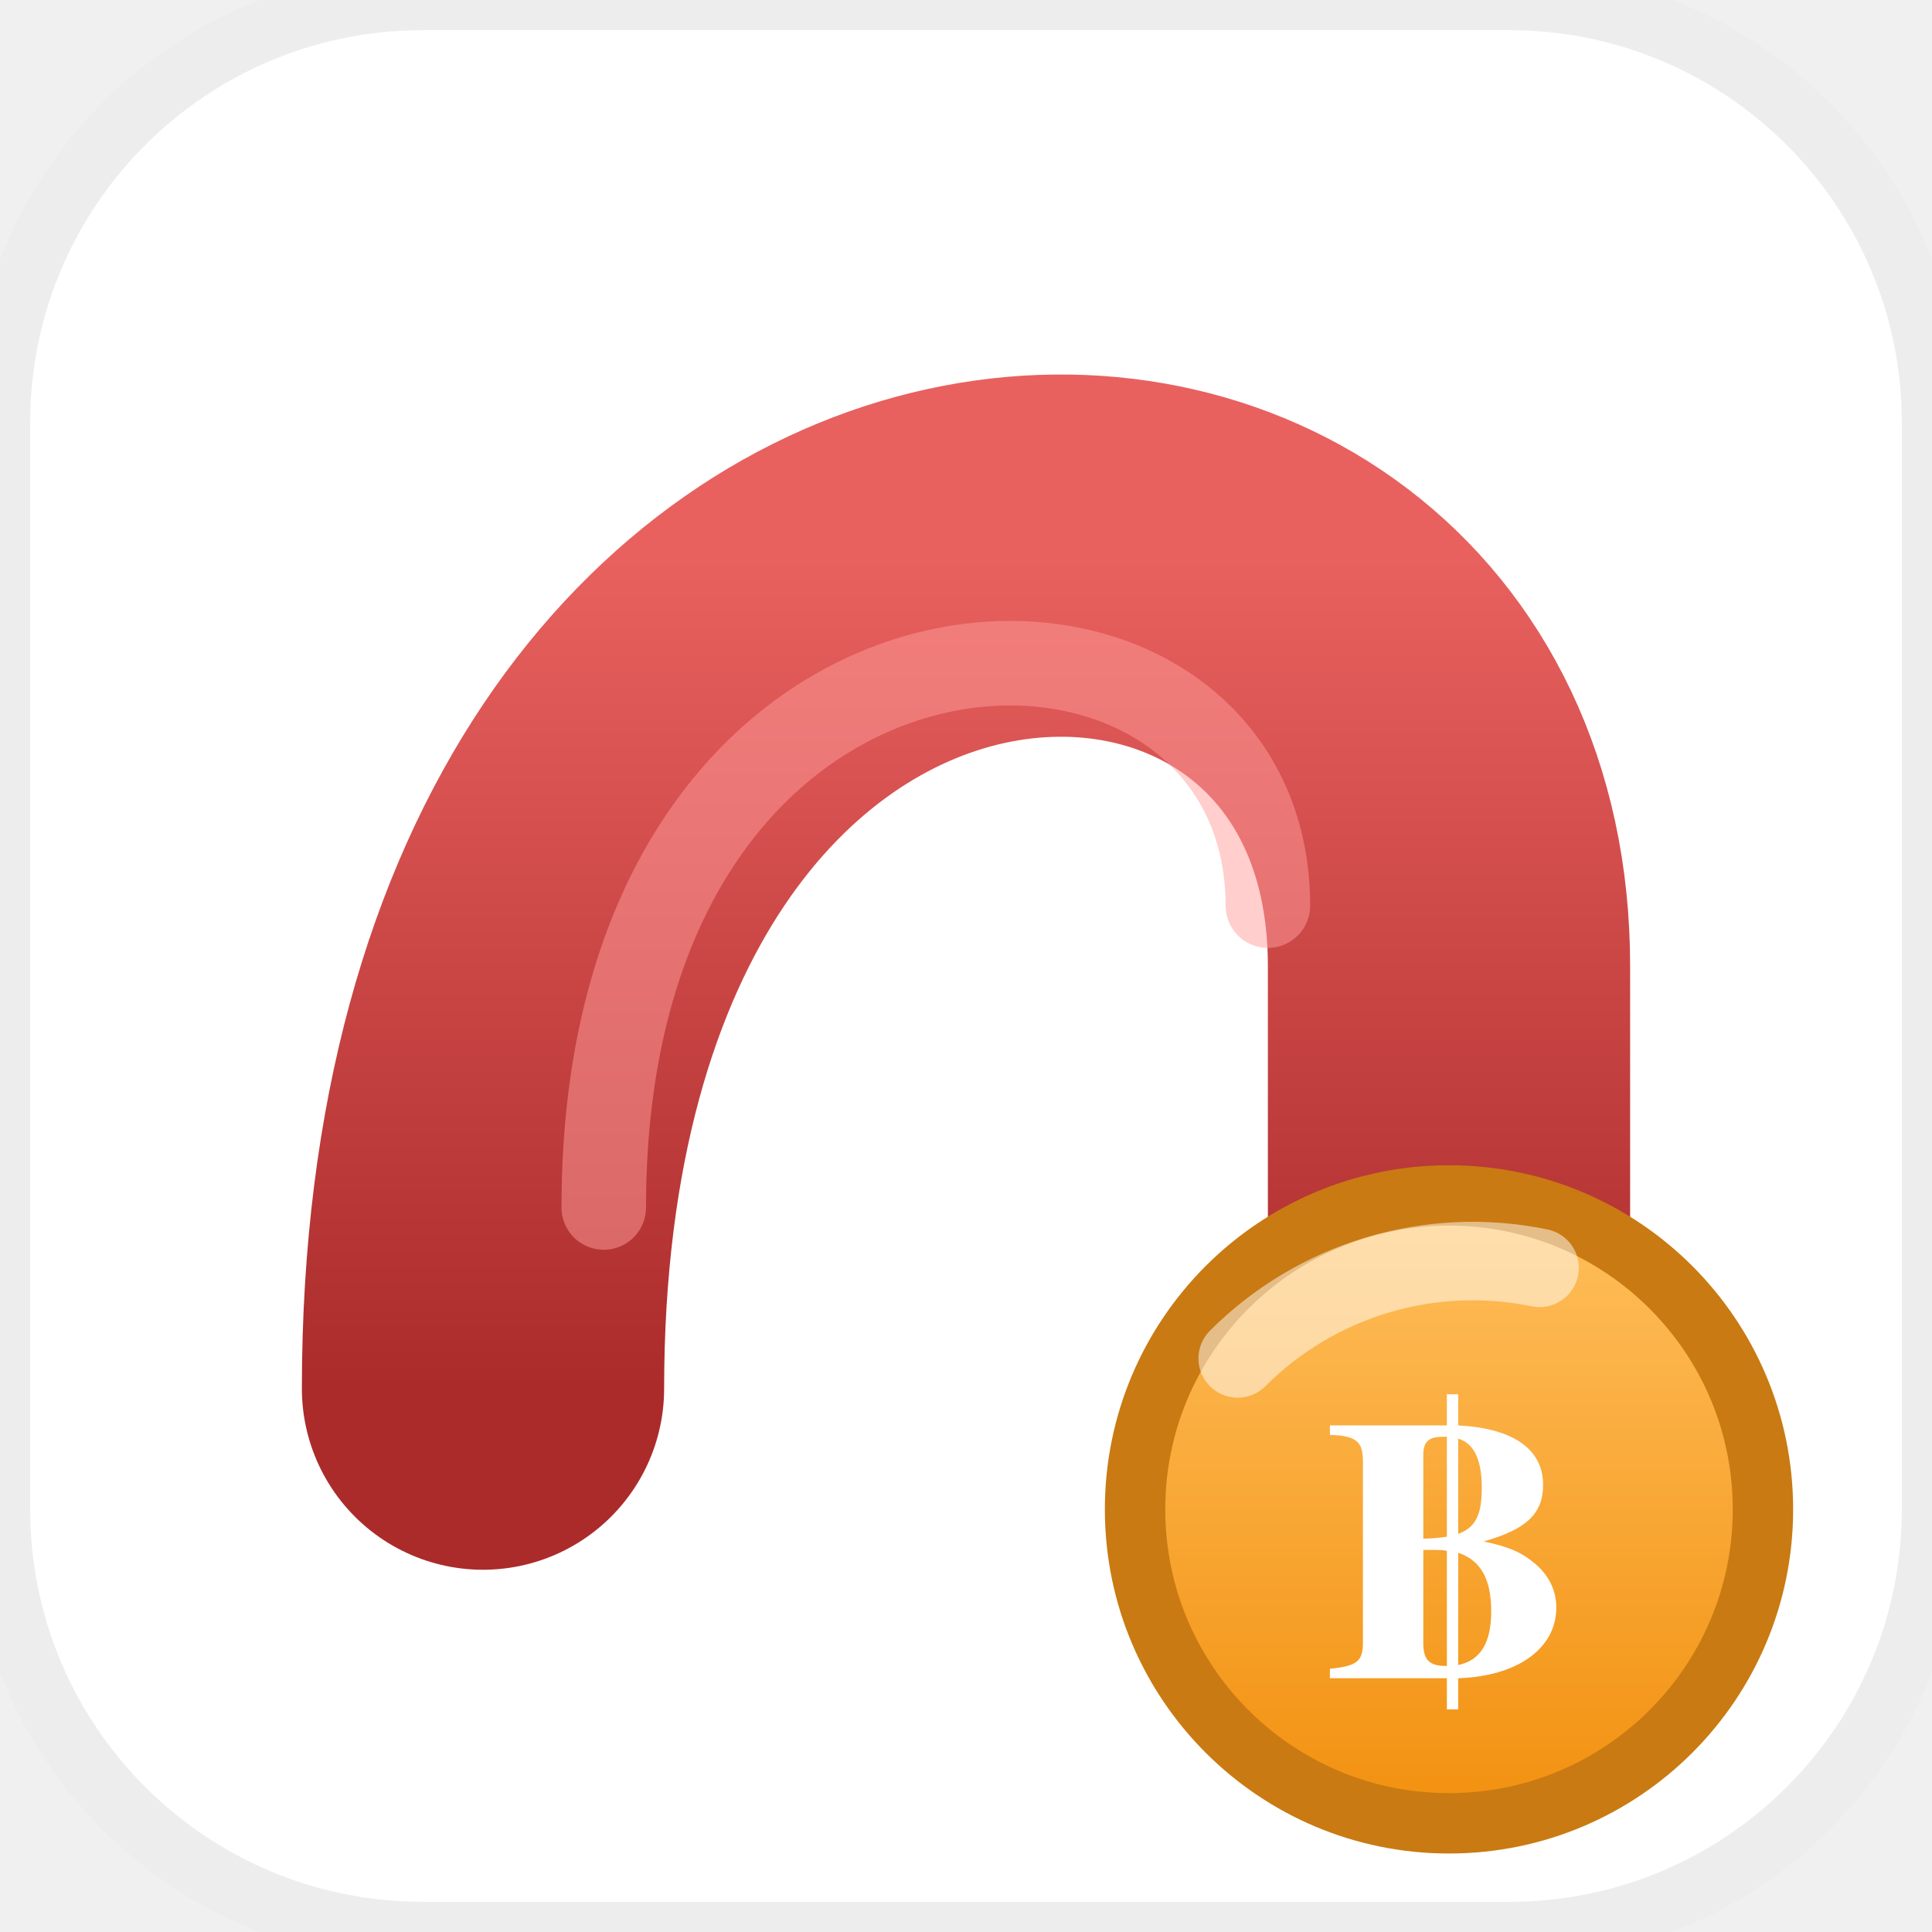
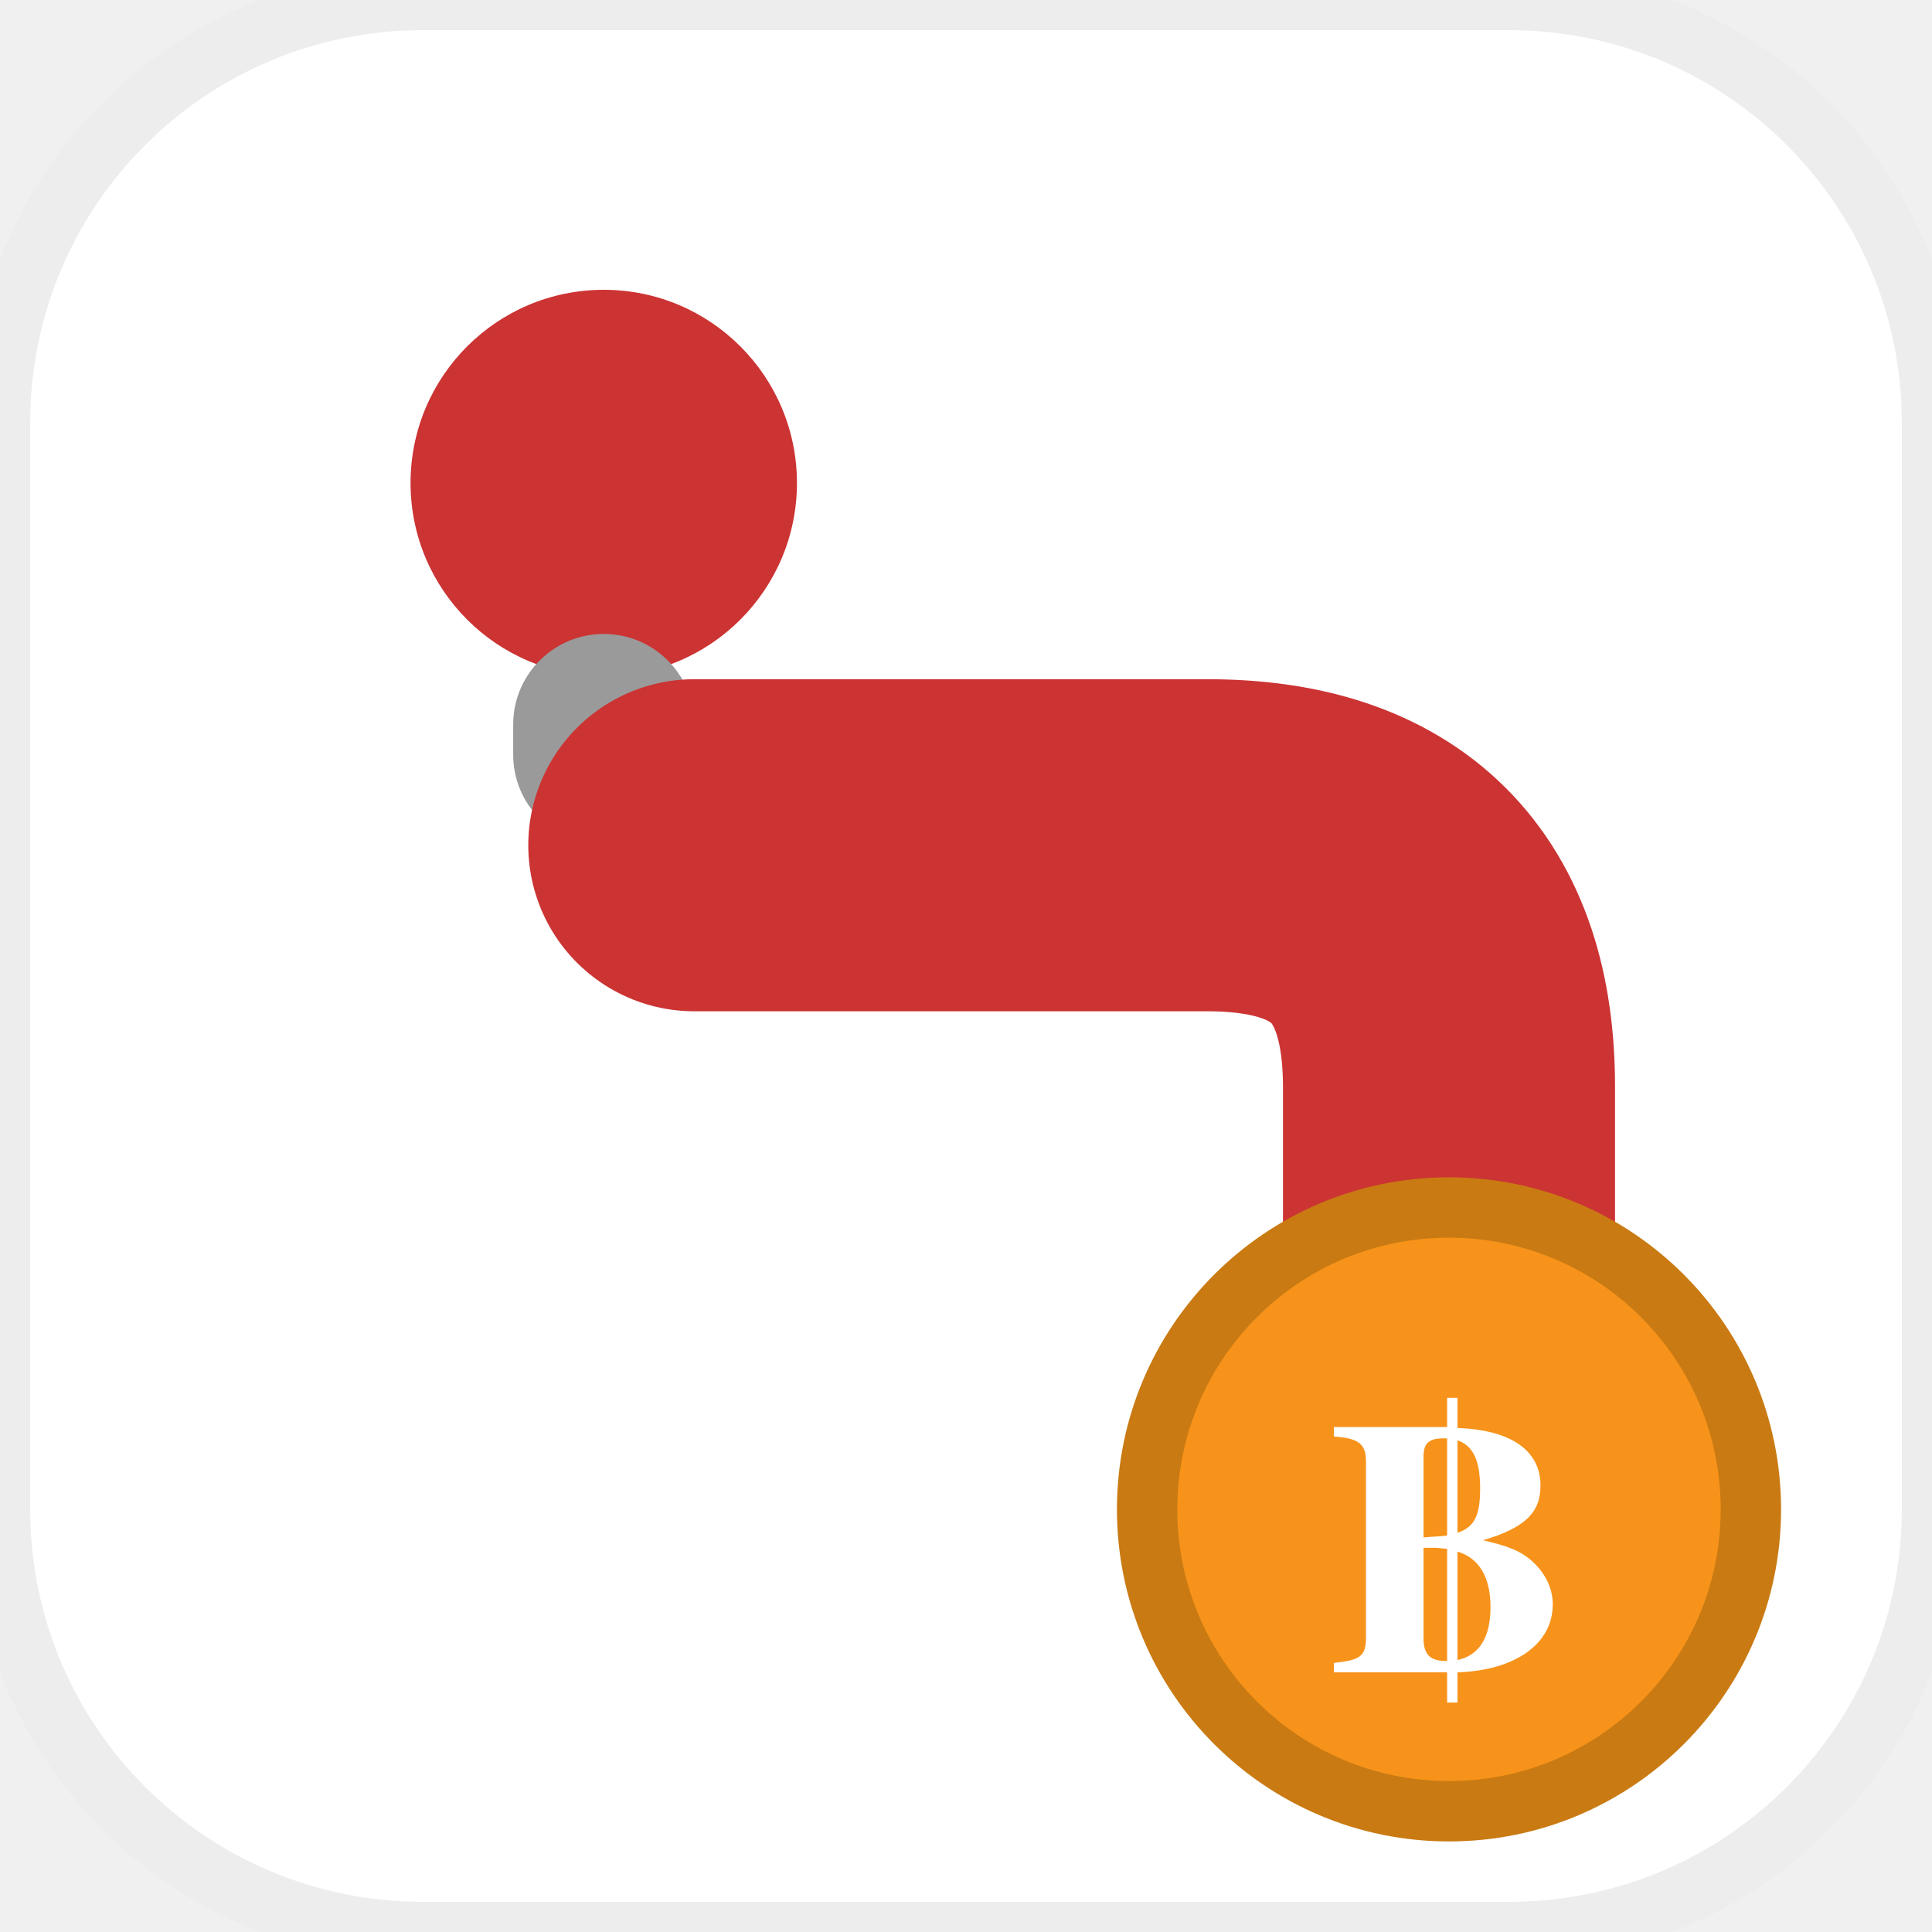
<svg xmlns="http://www.w3.org/2000/svg" viewBox="0 0 32 32">
-   <defs>
-     <linearGradient id="favPipe" x1="0" y1="0" x2="0" y2="1">
-       <stop offset="0%" stop-color="#e8615f" />
-       <stop offset="100%" stop-color="#ab2b2b" />
-     </linearGradient>
-     <linearGradient id="favCoin" x1="0" y1="0" x2="0" y2="1">
-       <stop offset="0%" stop-color="#ffbf5c" />
-       <stop offset="100%" stop-color="#f2900f" />
-     </linearGradient>
-   </defs>
  <rect width="32" height="32" rx="7" fill="#ffffff" stroke="#ededed" stroke-width="1" />
-   <path d="M8 23 C8 6, 24 6, 24 16 V21" fill="none" stroke="url(#favPipe)" stroke-width="6" stroke-linecap="round" />
-   <path d="M10 20 C10 9, 21 9, 21 15" fill="none" stroke="#ff9d9b" stroke-width="1.4" stroke-linecap="round" opacity="0.5" />
-   <circle cx="24" cy="25" r="5.2" fill="url(#favCoin)" stroke="#c97a12" stroke-width="1" />
-   <path d="M20.5 22.5 a5.5 5.5 0 0 1 5 -1.5" stroke="#ffffff" stroke-width="1.3" fill="none" stroke-linecap="round" opacity="0.5" />
-   <text x="24" y="27.8" font-size="6.2" font-weight="bold" text-anchor="middle" fill="#ffffff">฿</text>
+   <circle cx="10" cy="8" r="3.2" fill="#cc3333" />
+   <rect x="8.5" y="10.5" width="3" height="3.5" rx="1.5" fill="#9a9a9a" />
+   <path d="M11.5 14 H20 Q24 14 24 18 V23" fill="none" stroke="#cc3333" stroke-width="5.5" stroke-linecap="round" />
+   <circle cx="24" cy="25" r="5" fill="#f7931a" stroke="#c97a12" stroke-width="1" />
+   <text x="24" y="27.7" font-size="6" font-weight="bold" text-anchor="middle" fill="#ffffff">฿</text>
</svg>
